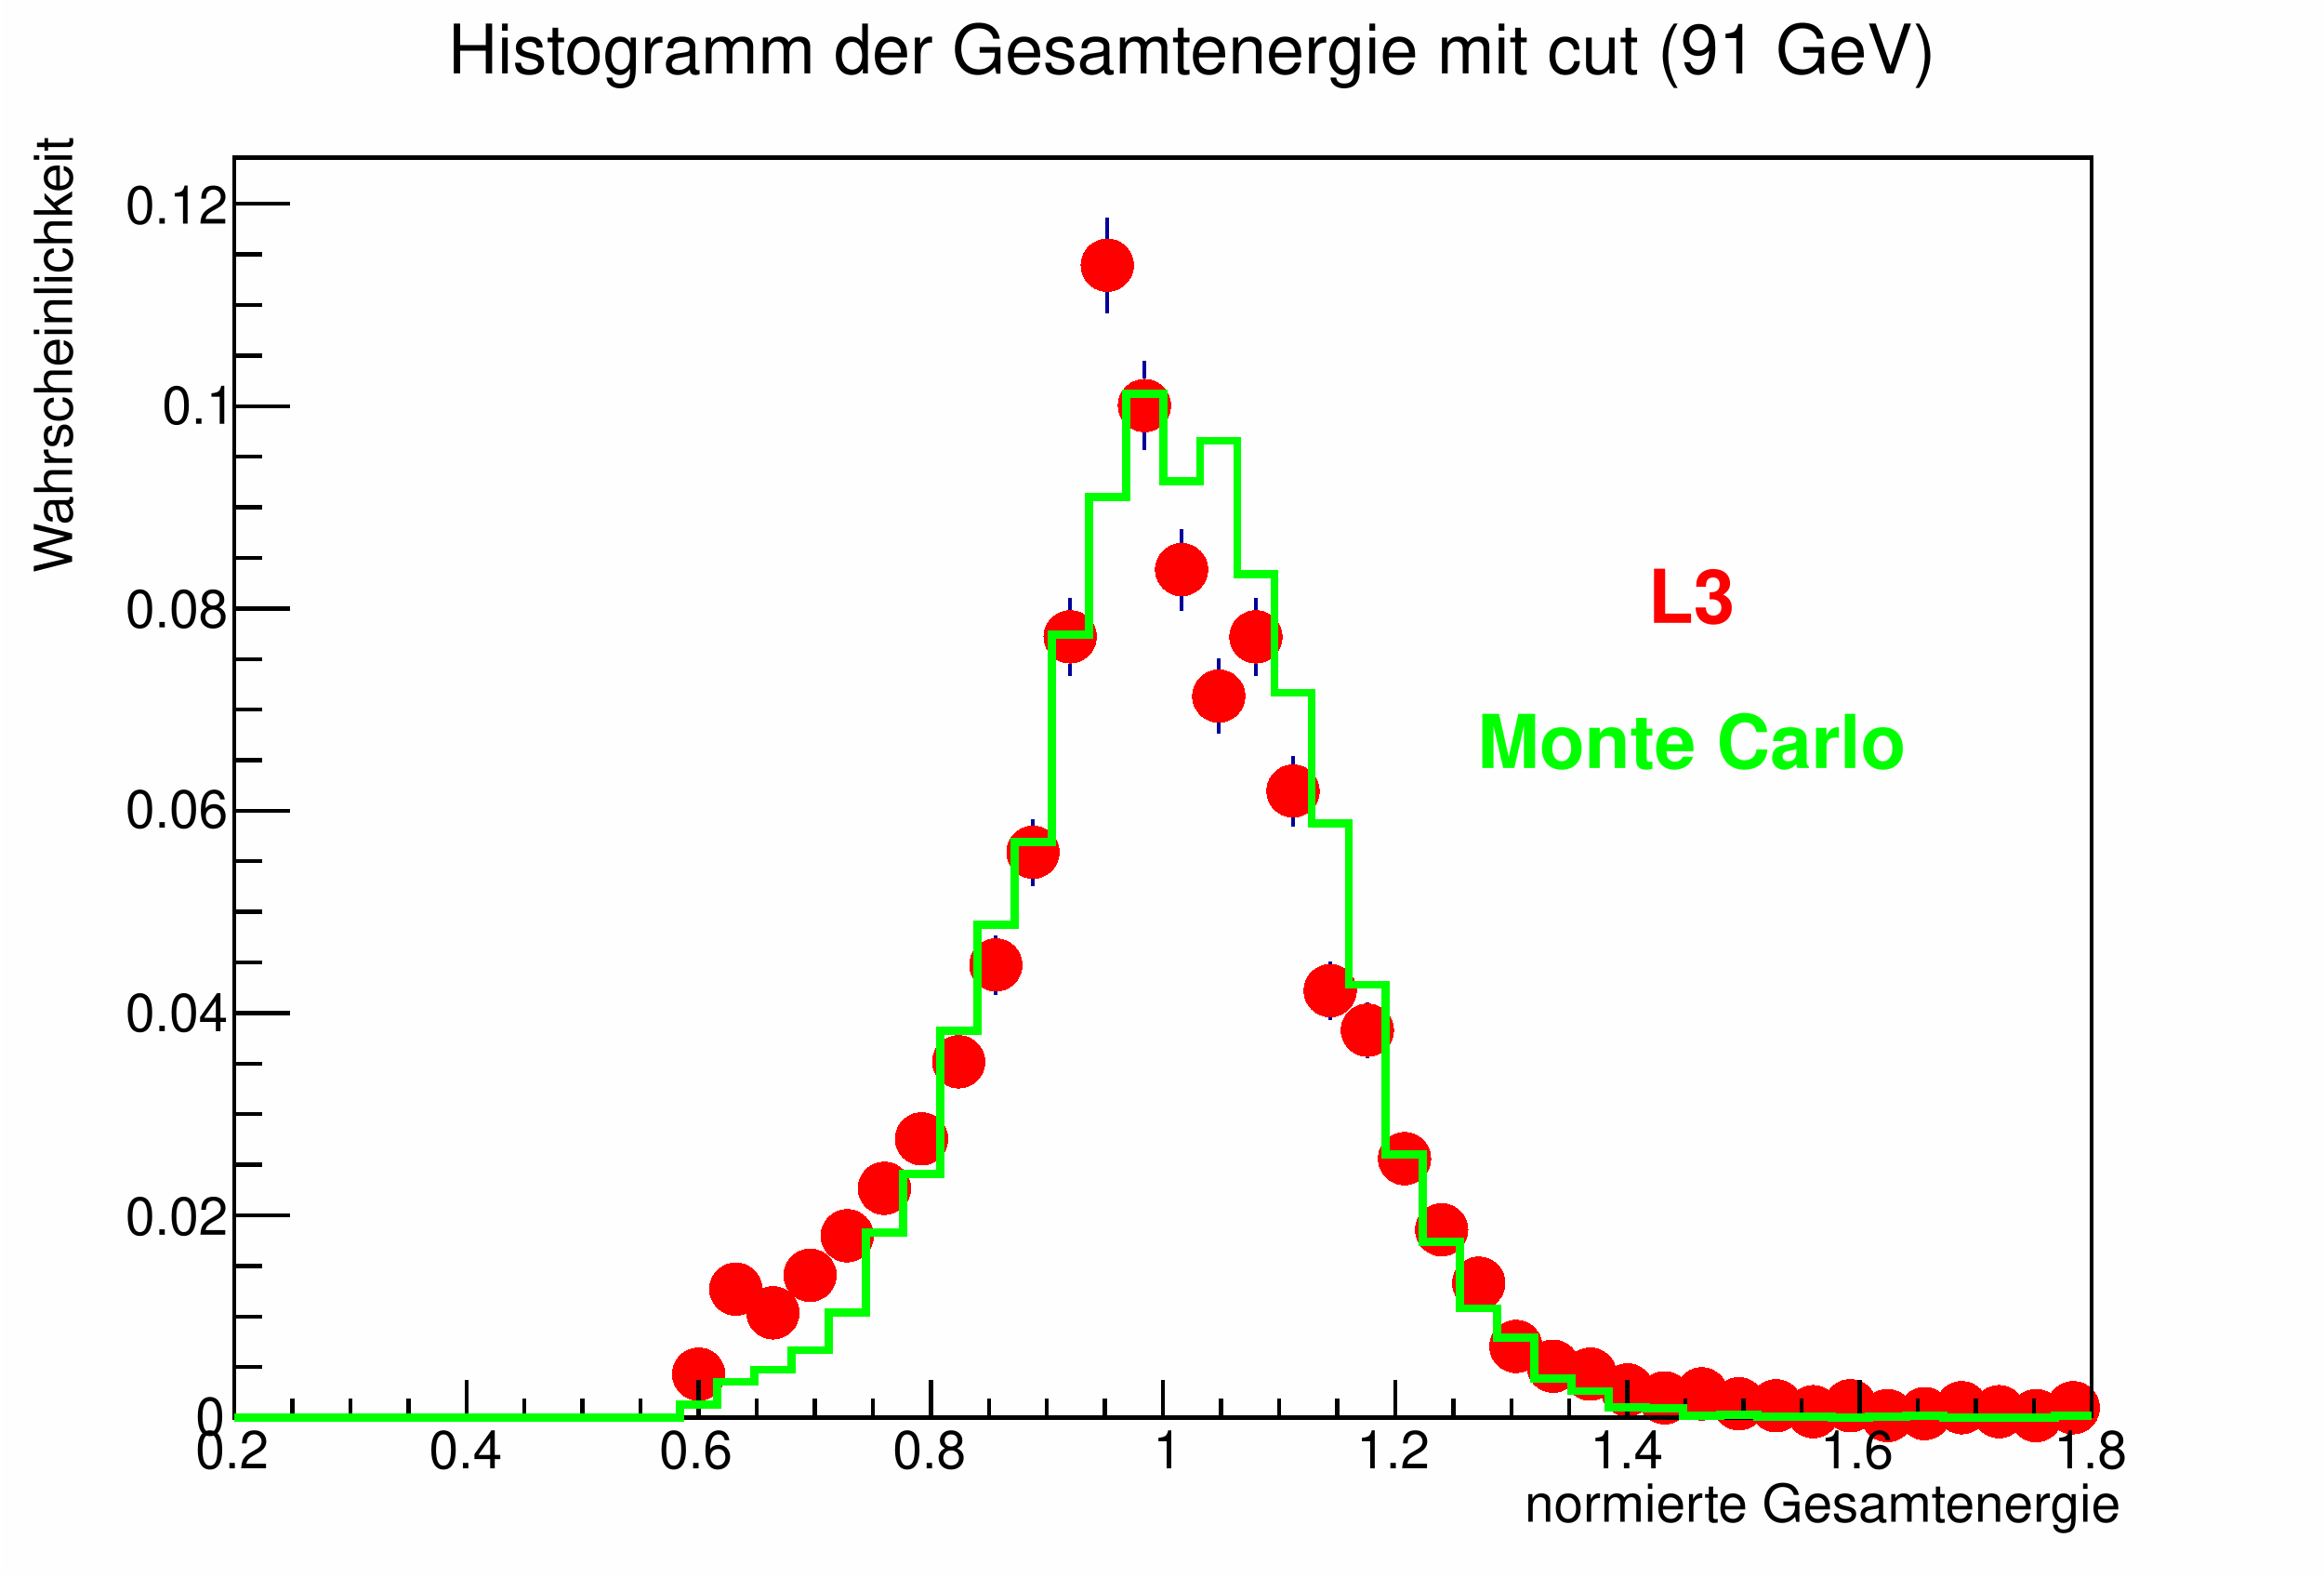
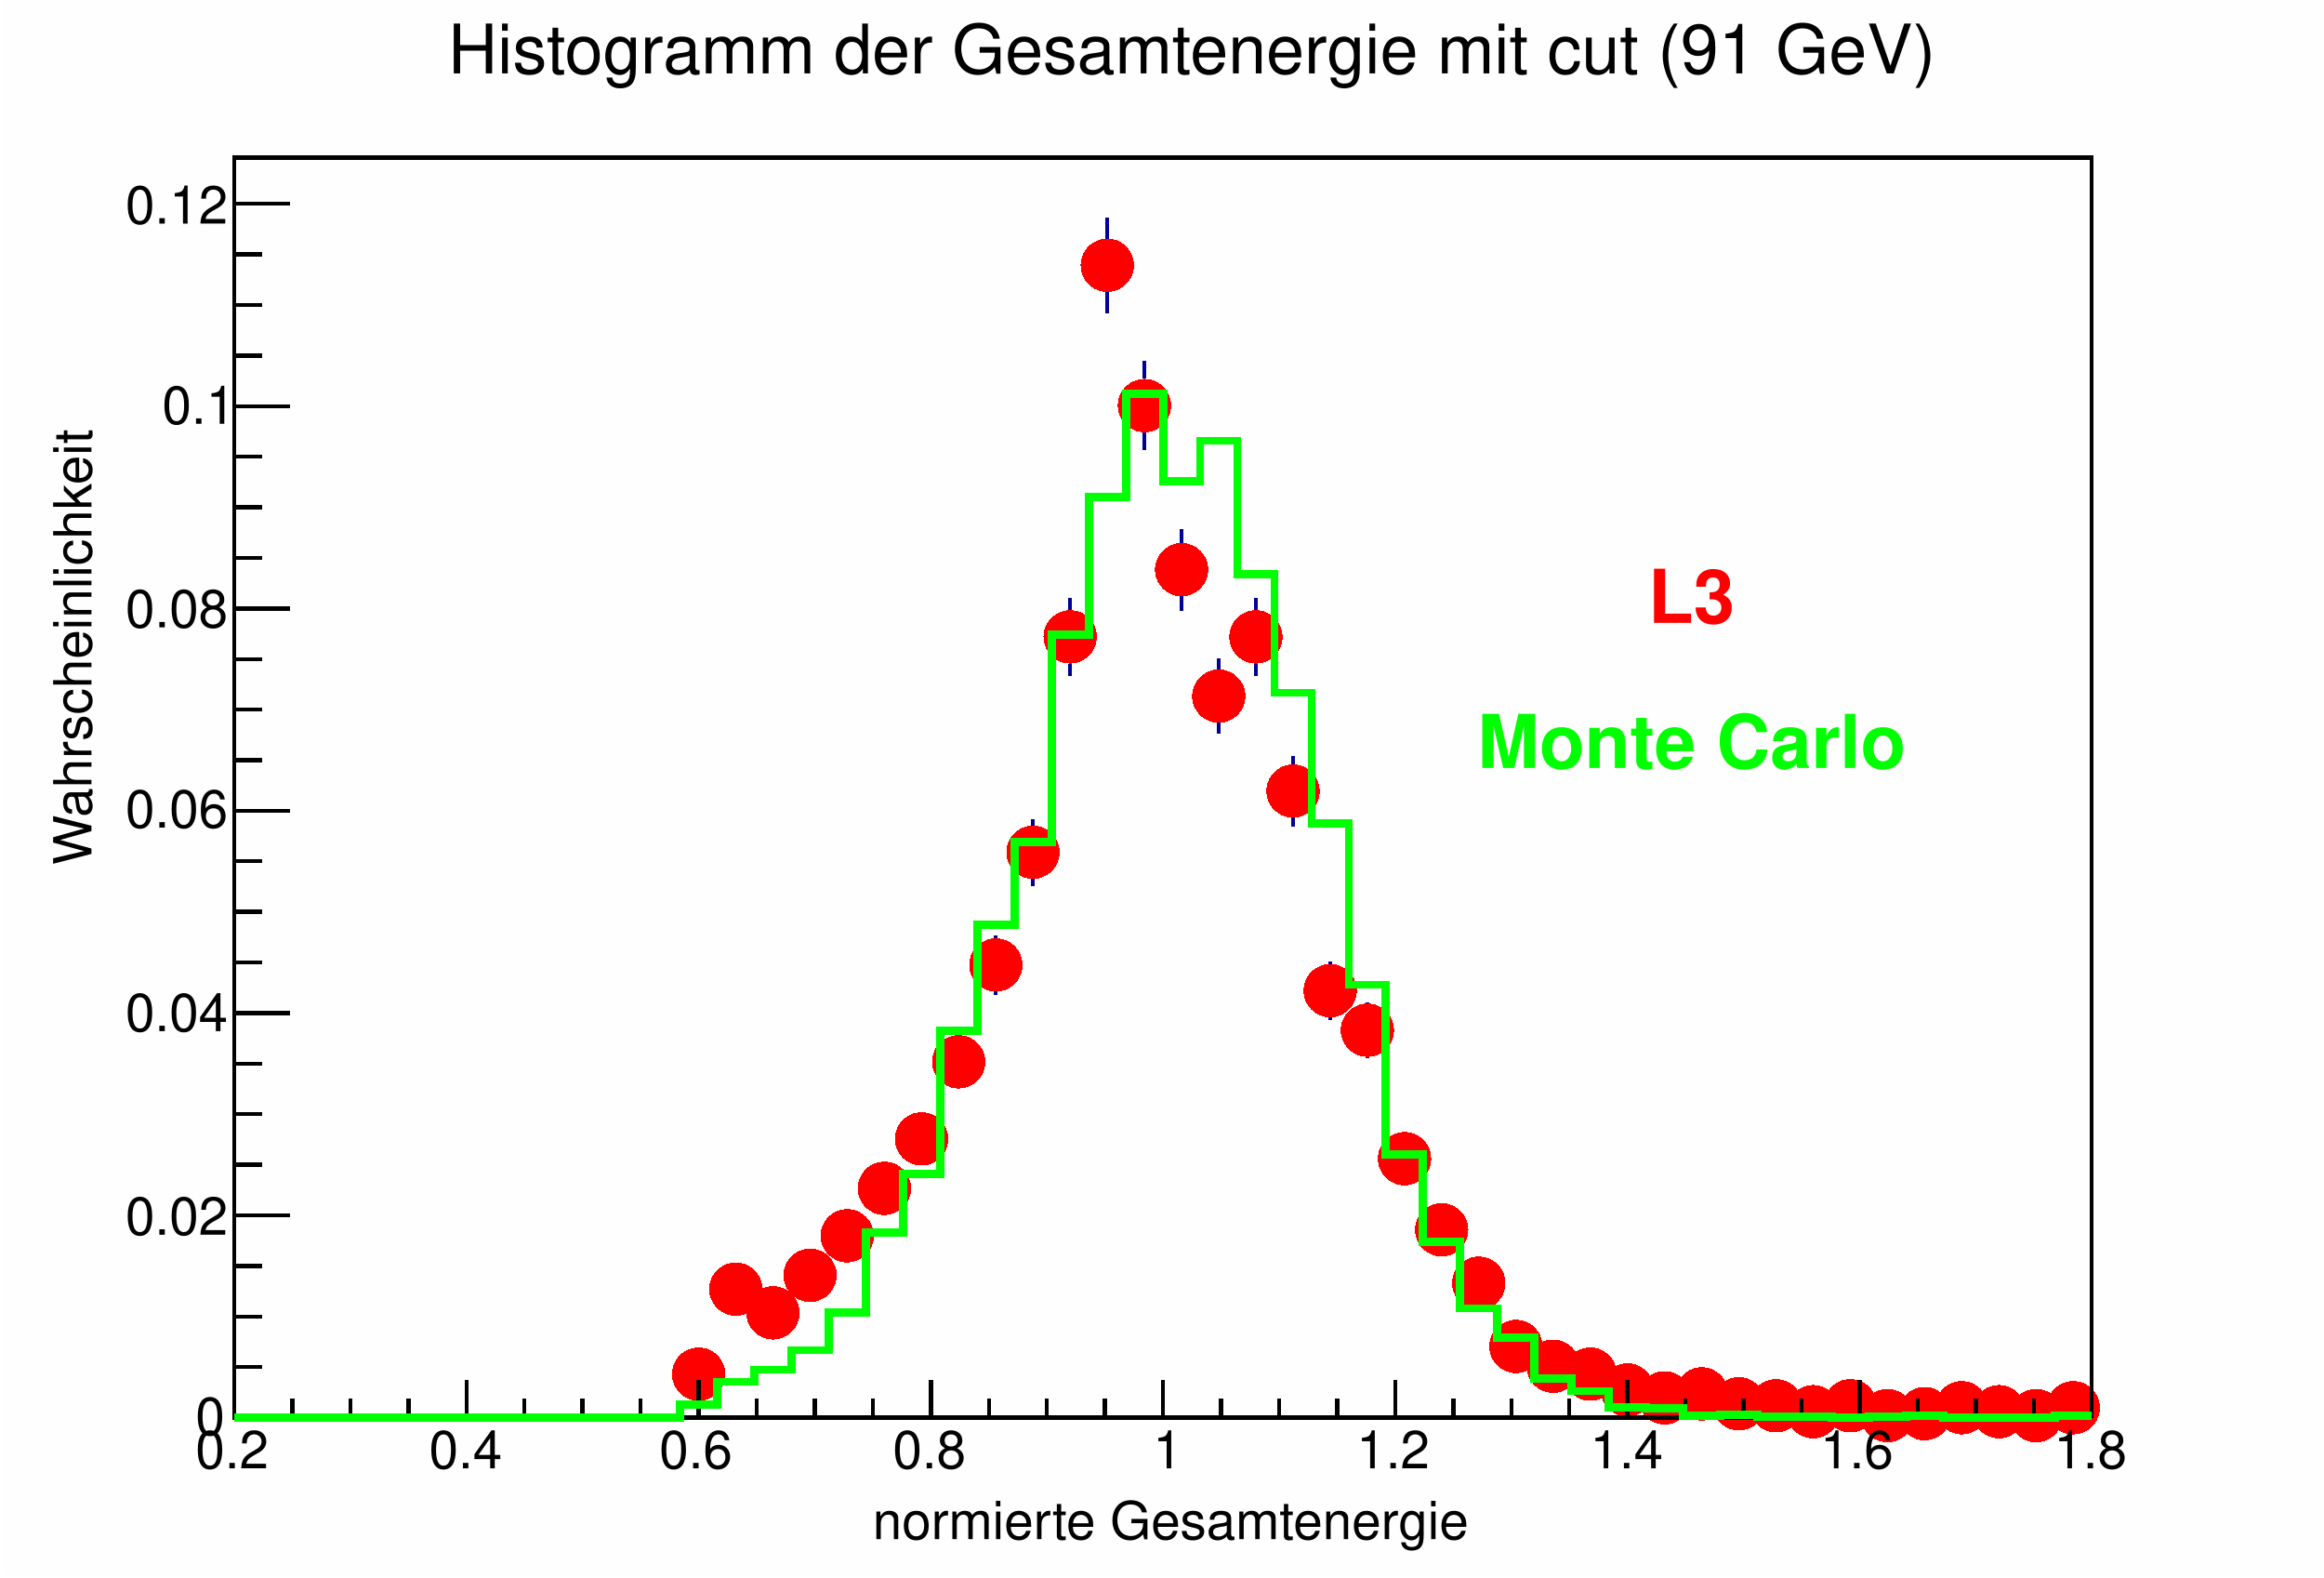
<svg xmlns="http://www.w3.org/2000/svg" width="567.429" height="384.969" viewBox="0 0 567.429 384.969" shape-rendering="crispEdges" version="1.1" id="svg130">
  <defs id="defs1" />
  <rect x="0.5" y="0" width="566.929" height="384.469" fill="#fefefe" id="rect1" />
  <rect x="57.193" y="38.447" width="453.543" height="307.575" fill="#fefefe" id="rect2" />
  <rect x="57.193" y="38.447" width="453.543" height="307.575" fill="none" stroke="black" id="rect3" />
  <rect x="57.193" y="38.447" width="453.543" height="307.575" fill="#fefefe" id="rect4" />
  <rect x="57.193" y="38.447" width="453.543" height="307.575" fill="none" stroke="black" id="rect5" />
  <g fill="#ff0000" id="g5">
    <circle cx="170.579" cy="335.408" r="6.516" id="circle5" />
  </g>
  <g fill="#ff0000" id="g6">
    <circle cx="179.65" cy="314.662" r="6.516" id="circle6" />
  </g>
  <g fill="#ff0000" id="g7">
    <circle cx="188.72" cy="320.451" r="6.516" id="circle7" />
  </g>
  <g fill="#ff0000" id="g8">
    <circle cx="197.791" cy="311.284" r="6.516" id="circle8" />
  </g>
  <g fill="#ff0000" id="g9">
    <circle cx="206.862" cy="301.635" r="6.516" id="circle9" />
  </g>
  <g fill="#ff0000" id="g10">
    <circle cx="215.933" cy="290.056" r="6.516" id="circle10" />
  </g>
  <g fill="#ff0000" id="g11">
    <circle cx="225.004" cy="277.994" r="6.516" id="circle11" />
  </g>
  <g fill="#ff0000" id="g12">
    <circle cx="234.075" cy="259.178" r="6.516" id="circle12" />
  </g>
  <path d="M243.146,242.838v -0.785" fill="none" stroke="#000099" id="path12" />
  <path d="M243.146,229.02v -0.785" fill="none" stroke="#000099" id="path13" />
  <g fill="#ff0000" id="g13">
    <circle cx="243.146" cy="235.537" r="6.516" id="circle13" />
  </g>
  <path d="M252.217,216.195v -1.643" fill="none" stroke="#000099" id="path14" />
  <path d="M252.217,201.52v -1.643" fill="none" stroke="#000099" id="path15" />
  <g fill="#ff0000" id="g15">
    <circle cx="252.217" cy="208.036" r="6.516" id="circle15" />
  </g>
  <path d="M261.287,165.036v -3.072" fill="none" stroke="#000099" id="path16" />
  <path d="M261.287,148.931v -3.072" fill="none" stroke="#000099" id="path17" />
  <g fill="#ff0000" id="g17">
    <circle cx="261.287" cy="155.447" r="6.516" id="circle17" />
  </g>
  <path d="M270.358,76.392v -5.133" fill="none" stroke="#000099" id="path18" />
  <path d="M270.358,58.226v -5.133" fill="none" stroke="#000099" id="path19" />
  <g fill="#ff0000" id="g19">
    <circle cx="270.358" cy="64.743" r="6.516" id="circle19" />
  </g>
  <path d="M279.429,109.915v -4.401" fill="none" stroke="#000099" id="path20" />
  <path d="M279.429,92.482v -4.401" fill="none" stroke="#000099" id="path21" />
  <g fill="#ff0000" id="g21">
    <circle cx="279.429" cy="98.998" r="6.516" id="circle21" />
  </g>
  <path d="M288.5,149.036v -3.477" fill="none" stroke="#000099" id="path22" />
  <path d="M288.5,132.527v -3.477" fill="none" stroke="#000099" id="path23" />
  <g fill="#ff0000" id="g23">
    <circle cx="288.5" cy="139.043" r="6.516" id="circle23" />
  </g>
  <path d="M297.571,179.139v -2.701" fill="none" stroke="#000099" id="path24" />
  <path d="M297.571,163.405v -2.701" fill="none" stroke="#000099" id="path25" />
  <g fill="#ff0000" id="g25">
    <circle cx="297.571" cy="169.921" r="6.516" id="circle25" />
  </g>
  <path d="M306.642,165.036v -3.072" fill="none" stroke="#000099" id="path26" />
  <path d="M306.642,148.931v -3.072" fill="none" stroke="#000099" id="path27" />
  <g fill="#ff0000" id="g27">
    <circle cx="306.642" cy="155.447" r="6.516" id="circle27" />
  </g>
  <path d="M315.713,201.67v -2.074" fill="none" stroke="#000099" id="path28" />
  <path d="M315.713,186.563v -2.074" fill="none" stroke="#000099" id="path29" />
  <g fill="#ff0000" id="g29">
    <circle cx="315.713" cy="193.08" r="6.516" id="circle29" />
  </g>
  <path d="M324.783,248.9v -0.574" fill="none" stroke="#000099" id="path30" />
  <path d="M324.783,235.292v -0.574" fill="none" stroke="#000099" id="path31" />
  <g fill="#ff0000" id="g31">
    <circle cx="324.783" cy="241.809" r="6.516" id="circle31" />
  </g>
  <path d="M333.854,258.213v -0.238" fill="none" stroke="#000099" id="path32" />
  <path d="M333.854,244.942v -0.238" fill="none" stroke="#000099" id="path33" />
  <g fill="#ff0000" id="g33">
    <circle cx="333.854" cy="251.458" r="6.516" id="circle33" />
  </g>
  <g fill="#ff0000" id="g34">
    <circle cx="342.925" cy="282.819" r="6.516" id="circle34" />
  </g>
  <g fill="#ff0000" id="g35">
    <circle cx="351.996" cy="300.188" r="6.516" id="circle35" />
  </g>
  <g fill="#ff0000" id="g36">
    <circle cx="361.067" cy="313.214" r="6.516" id="circle36" />
  </g>
  <g fill="#ff0000" id="g37">
    <circle cx="370.138" cy="328.653" r="6.516" id="circle37" />
  </g>
  <g fill="#ff0000" id="g38">
    <circle cx="379.209" cy="333.478" r="6.516" id="circle38" />
  </g>
  <g fill="#ff0000" id="g39">
    <circle cx="388.28" cy="335.408" r="6.516" id="circle39" />
  </g>
  <g fill="#ff0000" id="g40">
    <circle cx="397.35" cy="339.268" r="6.516" id="circle40" />
  </g>
  <g fill="#ff0000" id="g41">
    <circle cx="406.421" cy="341.198" r="6.516" id="circle41" />
  </g>
  <g fill="#ff0000" id="g42">
    <circle cx="415.492" cy="340.233" r="6.516" id="circle42" />
  </g>
  <g fill="#ff0000" id="g43">
    <circle cx="424.563" cy="342.645" r="6.516" id="circle43" />
  </g>
  <g fill="#ff0000" id="g44">
    <circle cx="433.634" cy="343.127" r="6.516" id="circle44" />
  </g>
  <g fill="#ff0000" id="g45">
    <circle cx="442.705" cy="344.575" r="6.516" id="circle45" />
  </g>
  <g fill="#ff0000" id="g46">
    <circle cx="451.776" cy="343.127" r="6.516" id="circle46" />
  </g>
  <g fill="#ff0000" id="g47">
    <circle cx="460.846" cy="345.54" r="6.516" id="circle47" />
  </g>
  <g fill="#ff0000" id="g48">
    <circle cx="469.917" cy="345.057" r="6.516" id="circle48" />
  </g>
  <g fill="#ff0000" id="g49">
    <circle cx="478.988" cy="343.61" r="6.516" id="circle49" />
  </g>
  <g fill="#ff0000" id="g50">
    <circle cx="488.059" cy="344.575" r="6.516" id="circle50" />
  </g>
  <g fill="#ff0000" id="g51">
    <circle cx="497.13" cy="345.54" r="6.516" id="circle51" />
  </g>
  <g fill="#ff0000" id="g52">
    <circle cx="506.201" cy="343.61" r="6.516" id="circle52" />
  </g>
  <path d="M57.193,346.022h 453.543" fill="none" stroke="black" id="path52" />
  <path d="M57.193,336.795v 9.227" fill="none" stroke="black" id="path53" />
  <path d="M71.366,341.409v 4.614" fill="none" stroke="black" id="path54" />
  <path d="M85.539,341.409v 4.614" fill="none" stroke="black" id="path55" />
  <path d="M99.713,341.409v 4.614" fill="none" stroke="black" id="path56" />
  <path d="M113.886,336.795v 9.227" fill="none" stroke="black" id="path57" />
  <path d="M128.059,341.409v 4.614" fill="none" stroke="black" id="path58" />
  <path d="M142.232,341.409v 4.614" fill="none" stroke="black" id="path59" />
  <path d="M156.406,341.409v 4.614" fill="none" stroke="black" id="path60" />
  <path d="M170.579,336.795v 9.227" fill="none" stroke="black" id="path61" />
  <path d="M184.752,341.409v 4.614" fill="none" stroke="black" id="path62" />
  <path d="M198.925,341.409v 4.614" fill="none" stroke="black" id="path63" />
  <path d="M213.098,341.409v 4.614" fill="none" stroke="black" id="path64" />
  <path d="M227.272,336.795v 9.227" fill="none" stroke="black" id="path65" />
  <path d="M241.445,341.409v 4.614" fill="none" stroke="black" id="path66" />
  <path d="M255.618,341.409v 4.614" fill="none" stroke="black" id="path67" />
  <path d="M269.791,341.409v 4.614" fill="none" stroke="black" id="path68" />
  <path d="M283.965,336.795v 9.227" fill="none" stroke="black" id="path69" />
  <path d="M298.138,341.409v 4.614" fill="none" stroke="black" id="path70" />
  <path d="M312.311,341.409v 4.614" fill="none" stroke="black" id="path71" />
  <path d="M326.484,341.409v 4.614" fill="none" stroke="black" id="path72" />
  <path d="M340.657,336.795v 9.227" fill="none" stroke="black" id="path73" />
  <path d="M354.831,341.409v 4.614" fill="none" stroke="black" id="path74" />
  <path d="M369.004,341.409v 4.614" fill="none" stroke="black" id="path75" />
  <path d="M383.177,341.409v 4.614" fill="none" stroke="black" id="path76" />
  <path d="M397.35,336.795v 9.227" fill="none" stroke="black" id="path77" />
  <path d="M411.524,341.409v 4.614" fill="none" stroke="black" id="path78" />
  <path d="M425.697,341.409v 4.614" fill="none" stroke="black" id="path79" />
  <path d="M439.87,341.409v 4.614" fill="none" stroke="black" id="path80" />
  <path d="M454.043,336.795v 9.227" fill="none" stroke="black" id="path81" />
  <path d="M468.217,341.409v 4.614" fill="none" stroke="black" id="path82" />
  <path d="M482.39,341.409v 4.614" fill="none" stroke="black" id="path83" />
  <path d="M496.563,341.409v 4.614" fill="none" stroke="black" id="path84" />
  <path d="M510.736,336.795v 9.227" fill="none" stroke="black" id="path85" />
  <text xml:space="preserve" x="47.744" y="358.403" fill="black" font-size="12.845" font-family="Helvetica" id="text85">0.2</text>
  <text xml:space="preserve" x="104.763" y="358.403" fill="black" font-size="12.845" font-family="Helvetica" id="text86">0.4</text>
  <text xml:space="preserve" x="160.967" y="358.403" fill="black" font-size="12.845" font-family="Helvetica" id="text87">0.6</text>
  <text xml:space="preserve" x="217.986" y="358.403" fill="black" font-size="12.845" font-family="Helvetica" id="text88">0.8</text>
  <text xml:space="preserve" x="281.521" y="358.403" fill="black" font-size="12.845" font-family="Helvetica" id="text89">1</text>
  <text xml:space="preserve" x="331.209" y="358.403" fill="black" font-size="12.845" font-family="Helvetica" id="text90">1.2</text>
  <text xml:space="preserve" x="388.227" y="358.403" fill="black" font-size="12.845" font-family="Helvetica" id="text91">1.4</text>
  <text xml:space="preserve" x="444.432" y="358.403" fill="black" font-size="12.845" font-family="Helvetica" id="text92">1.6</text>
  <text xml:space="preserve" x="501.45" y="358.403" fill="black" font-size="12.845" font-family="Helvetica" id="text93">1.8</text>
-   <text xml:space="preserve" x="368.678" y="371.436" fill="black" font-size="12.845" font-family="Helvetica" id="text94"> normierte Gesamtenergie</text>
+   <text xml:space="preserve" x="209.495" y="375.687" fill="#000000" font-size="12.845px" font-family="Helvetica" id="text94"> normierte Gesamtenergie</text>
  <path d="M57.193,346.022v -307.575" fill="none" stroke="black" id="path94" />
  <path d="M70.799,346.022h -13.606" fill="none" stroke="black" id="path95" />
  <path d="M63.996,333.678h -6.803" fill="none" stroke="black" id="path96" />
  <path d="M63.996,321.334h -6.803" fill="none" stroke="black" id="path97" />
  <path d="M63.996,308.99h -6.803" fill="none" stroke="black" id="path98" />
  <path d="M70.799,296.646h -13.606" fill="none" stroke="black" id="path99" />
  <path d="M63.996,284.302h -6.803" fill="none" stroke="black" id="path100" />
  <path d="M63.996,271.958h -6.803" fill="none" stroke="black" id="path101" />
  <path d="M63.996,259.614h -6.803" fill="none" stroke="black" id="path102" />
  <path d="M70.799,247.27h -13.606" fill="none" stroke="black" id="path103" />
  <path d="M63.996,234.927h -6.803" fill="none" stroke="black" id="path104" />
  <path d="M63.996,222.583h -6.803" fill="none" stroke="black" id="path105" />
  <path d="M63.996,210.239h -6.803" fill="none" stroke="black" id="path106" />
  <path d="M70.799,197.895h -13.606" fill="none" stroke="black" id="path107" />
  <path d="M63.996,185.551h -6.803" fill="none" stroke="black" id="path108" />
  <path d="M63.996,173.207h -6.803" fill="none" stroke="black" id="path109" />
  <path d="M63.996,160.863h -6.803" fill="none" stroke="black" id="path110" />
  <path d="M70.799,148.519h -13.606" fill="none" stroke="black" id="path111" />
  <path d="M63.996,136.175h -6.803" fill="none" stroke="black" id="path112" />
  <path d="M63.996,123.831h -6.803" fill="none" stroke="black" id="path113" />
  <path d="M63.996,111.487h -6.803" fill="none" stroke="black" id="path114" />
  <path d="M70.799,99.143h -13.606" fill="none" stroke="black" id="path115" />
  <path d="M63.996,86.799h -6.803" fill="none" stroke="black" id="path116" />
  <path d="M63.996,74.455h -6.803" fill="none" stroke="black" id="path117" />
  <path d="M63.996,62.111h -6.803" fill="none" stroke="black" id="path118" />
  <path d="M70.799,49.767h -13.606" fill="none" stroke="black" id="path119" />
  <path d="M70.799,49.767h -13.606" fill="none" stroke="black" id="path120" />
  <text xml:space="preserve" x="47.744" y="350.258" fill="black" font-size="12.845" font-family="Helvetica" id="text120">0</text>
  <text xml:space="preserve" x="30.639" y="301.385" fill="black" font-size="12.845" font-family="Helvetica" id="text121">0.02</text>
  <text xml:space="preserve" x="30.639" y="251.697" fill="black" font-size="12.845" font-family="Helvetica" id="text122">0.04</text>
  <text xml:space="preserve" x="30.639" y="202.009" fill="black" font-size="12.845" font-family="Helvetica" id="text123">0.06</text>
  <text xml:space="preserve" x="30.639" y="153.136" fill="black" font-size="12.845" font-family="Helvetica" id="text124">0.08</text>
  <text xml:space="preserve" x="39.599" y="103.448" fill="black" font-size="12.845" font-family="Helvetica" id="text125">0.1</text>
  <text xml:space="preserve" x="30.639" y="54.575" fill="black" font-size="12.845" font-family="Helvetica" id="text126">0.12</text>
-   <g transform="rotate(-90,17.6056,143.361)" id="g127">
-     <text xml:space="preserve" x="17.606" y="143.361" fill="black" font-size="12.845" font-family="Helvetica" id="text127"> Wahrscheinlichkeit</text>
+   <g transform="rotate(-90,55.63014,176.662)" id="g127">
+     <text xml:space="preserve" x="17.606" y="143.361" fill="#000000" font-size="12.845px" font-family="Helvetica" id="text127"> Wahrscheinlichkeit</text>
  </g>
  <path d="M57.193,346.022h 108.85v -3.239h 9.071v -5.482h 9.071v -2.99h 9.071v -4.734h 9.071v -9.219h 9.071v -19.435h 9.071v -14.452h 9.071v -34.884h 9.071v -25.914h 9.071v -20.183h 9.071v -50.582h 9.071v  -33.638h 9.071v -25.166h 9.071v 21.429h 9.071v -9.967h 9.071v 32.642h 9.071v 28.904h 9.071v 31.894h 9.071v 39.369h 9.071v 41.362h 9.071v 21.429h 9.071v 16.196h 9.071v 7.226h 9.071v 9.967h 9.071v 2.99h  9.071v 3.987h 9.071v 0.249h 9.071v 1.744h 9.071v -0.249h 9.071v 0.498h 18.142v 0.249h 9.071v -0.249h 9.071v -0.249h 9.071v 0.498h 27.213v -0.498h 9.071" fill="none" stroke="#00ff00" stroke-width="2" id="path127" />
  <text xml:space="preserve" x="104.763" y="17.92" fill="black" font-size="16.705" font-family="Helvetica" id="text128"> Histogramm der Gesamtenergie mit cut (91 GeV)</text>
  <text xml:space="preserve" x="402.389" y="152.035" fill="#ff0000" font-size="18.136px" font-family="Helvetica" font-weight="bold" id="text240">L3</text>
  <text xml:space="preserve" x="360.725" y="187.453" fill="#00ff00" font-size="18.136px" font-family="Helvetica" font-weight="bold" id="text241">Monte Carlo</text>
</svg>
